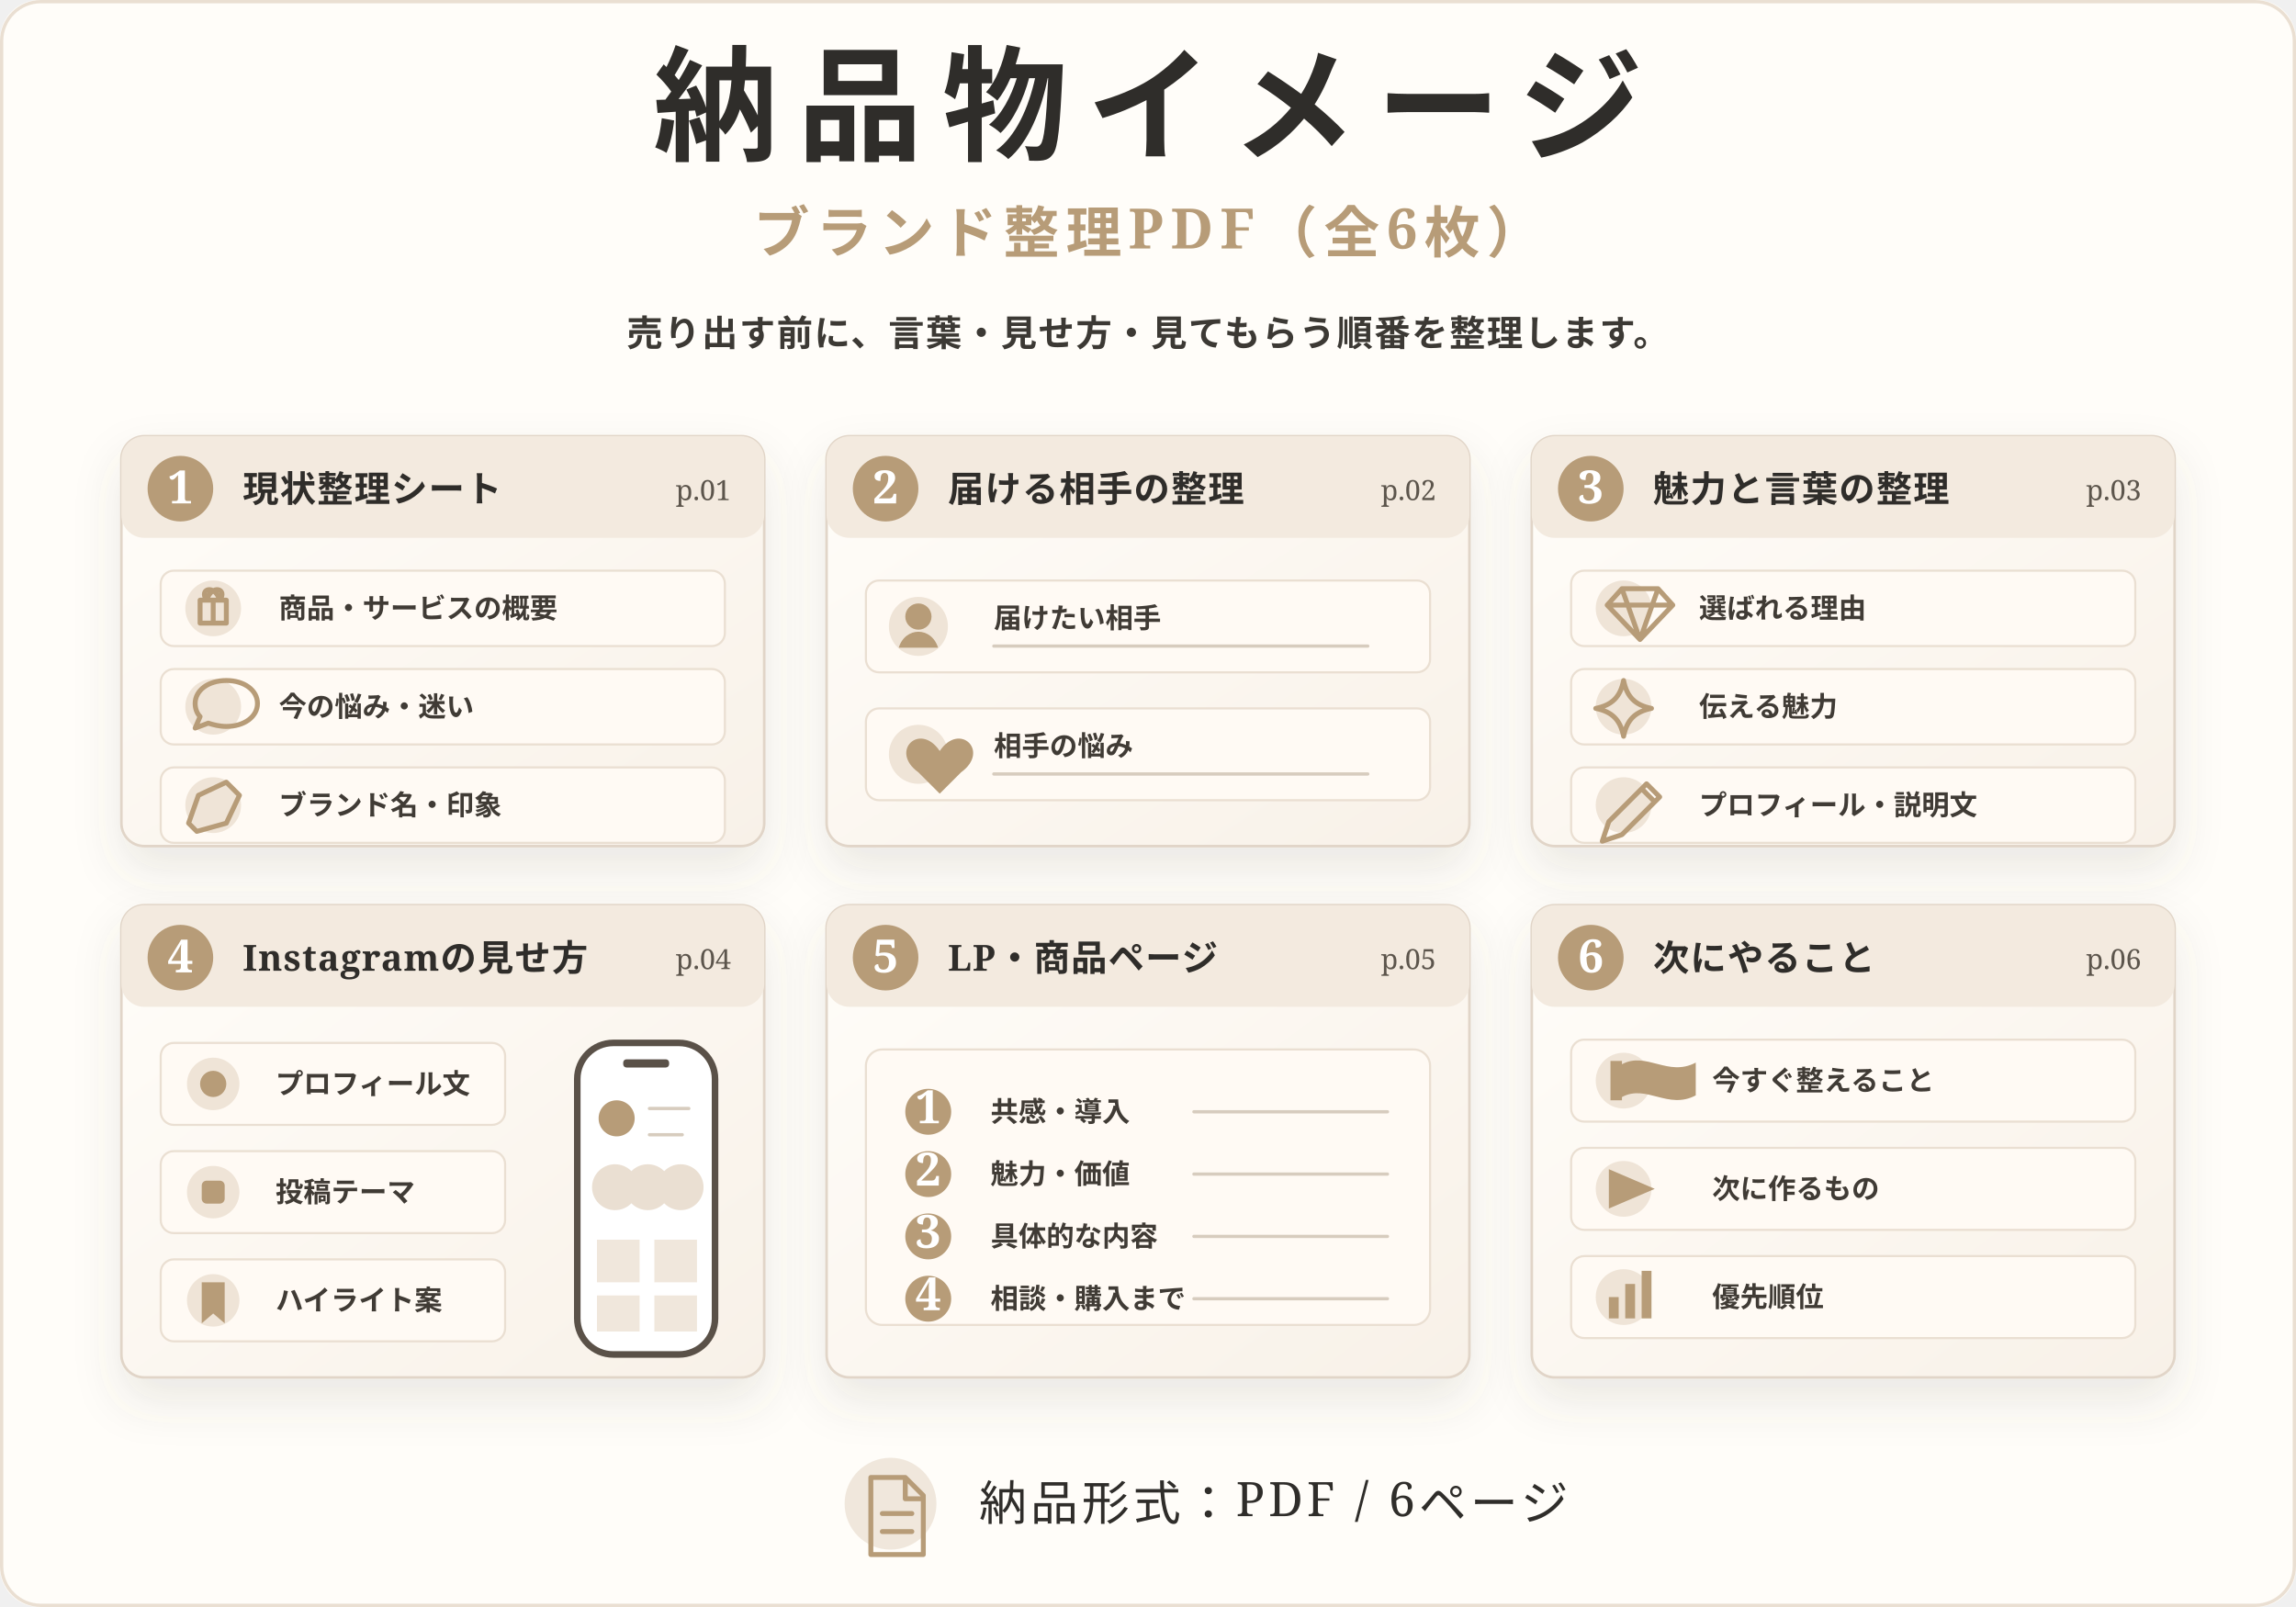
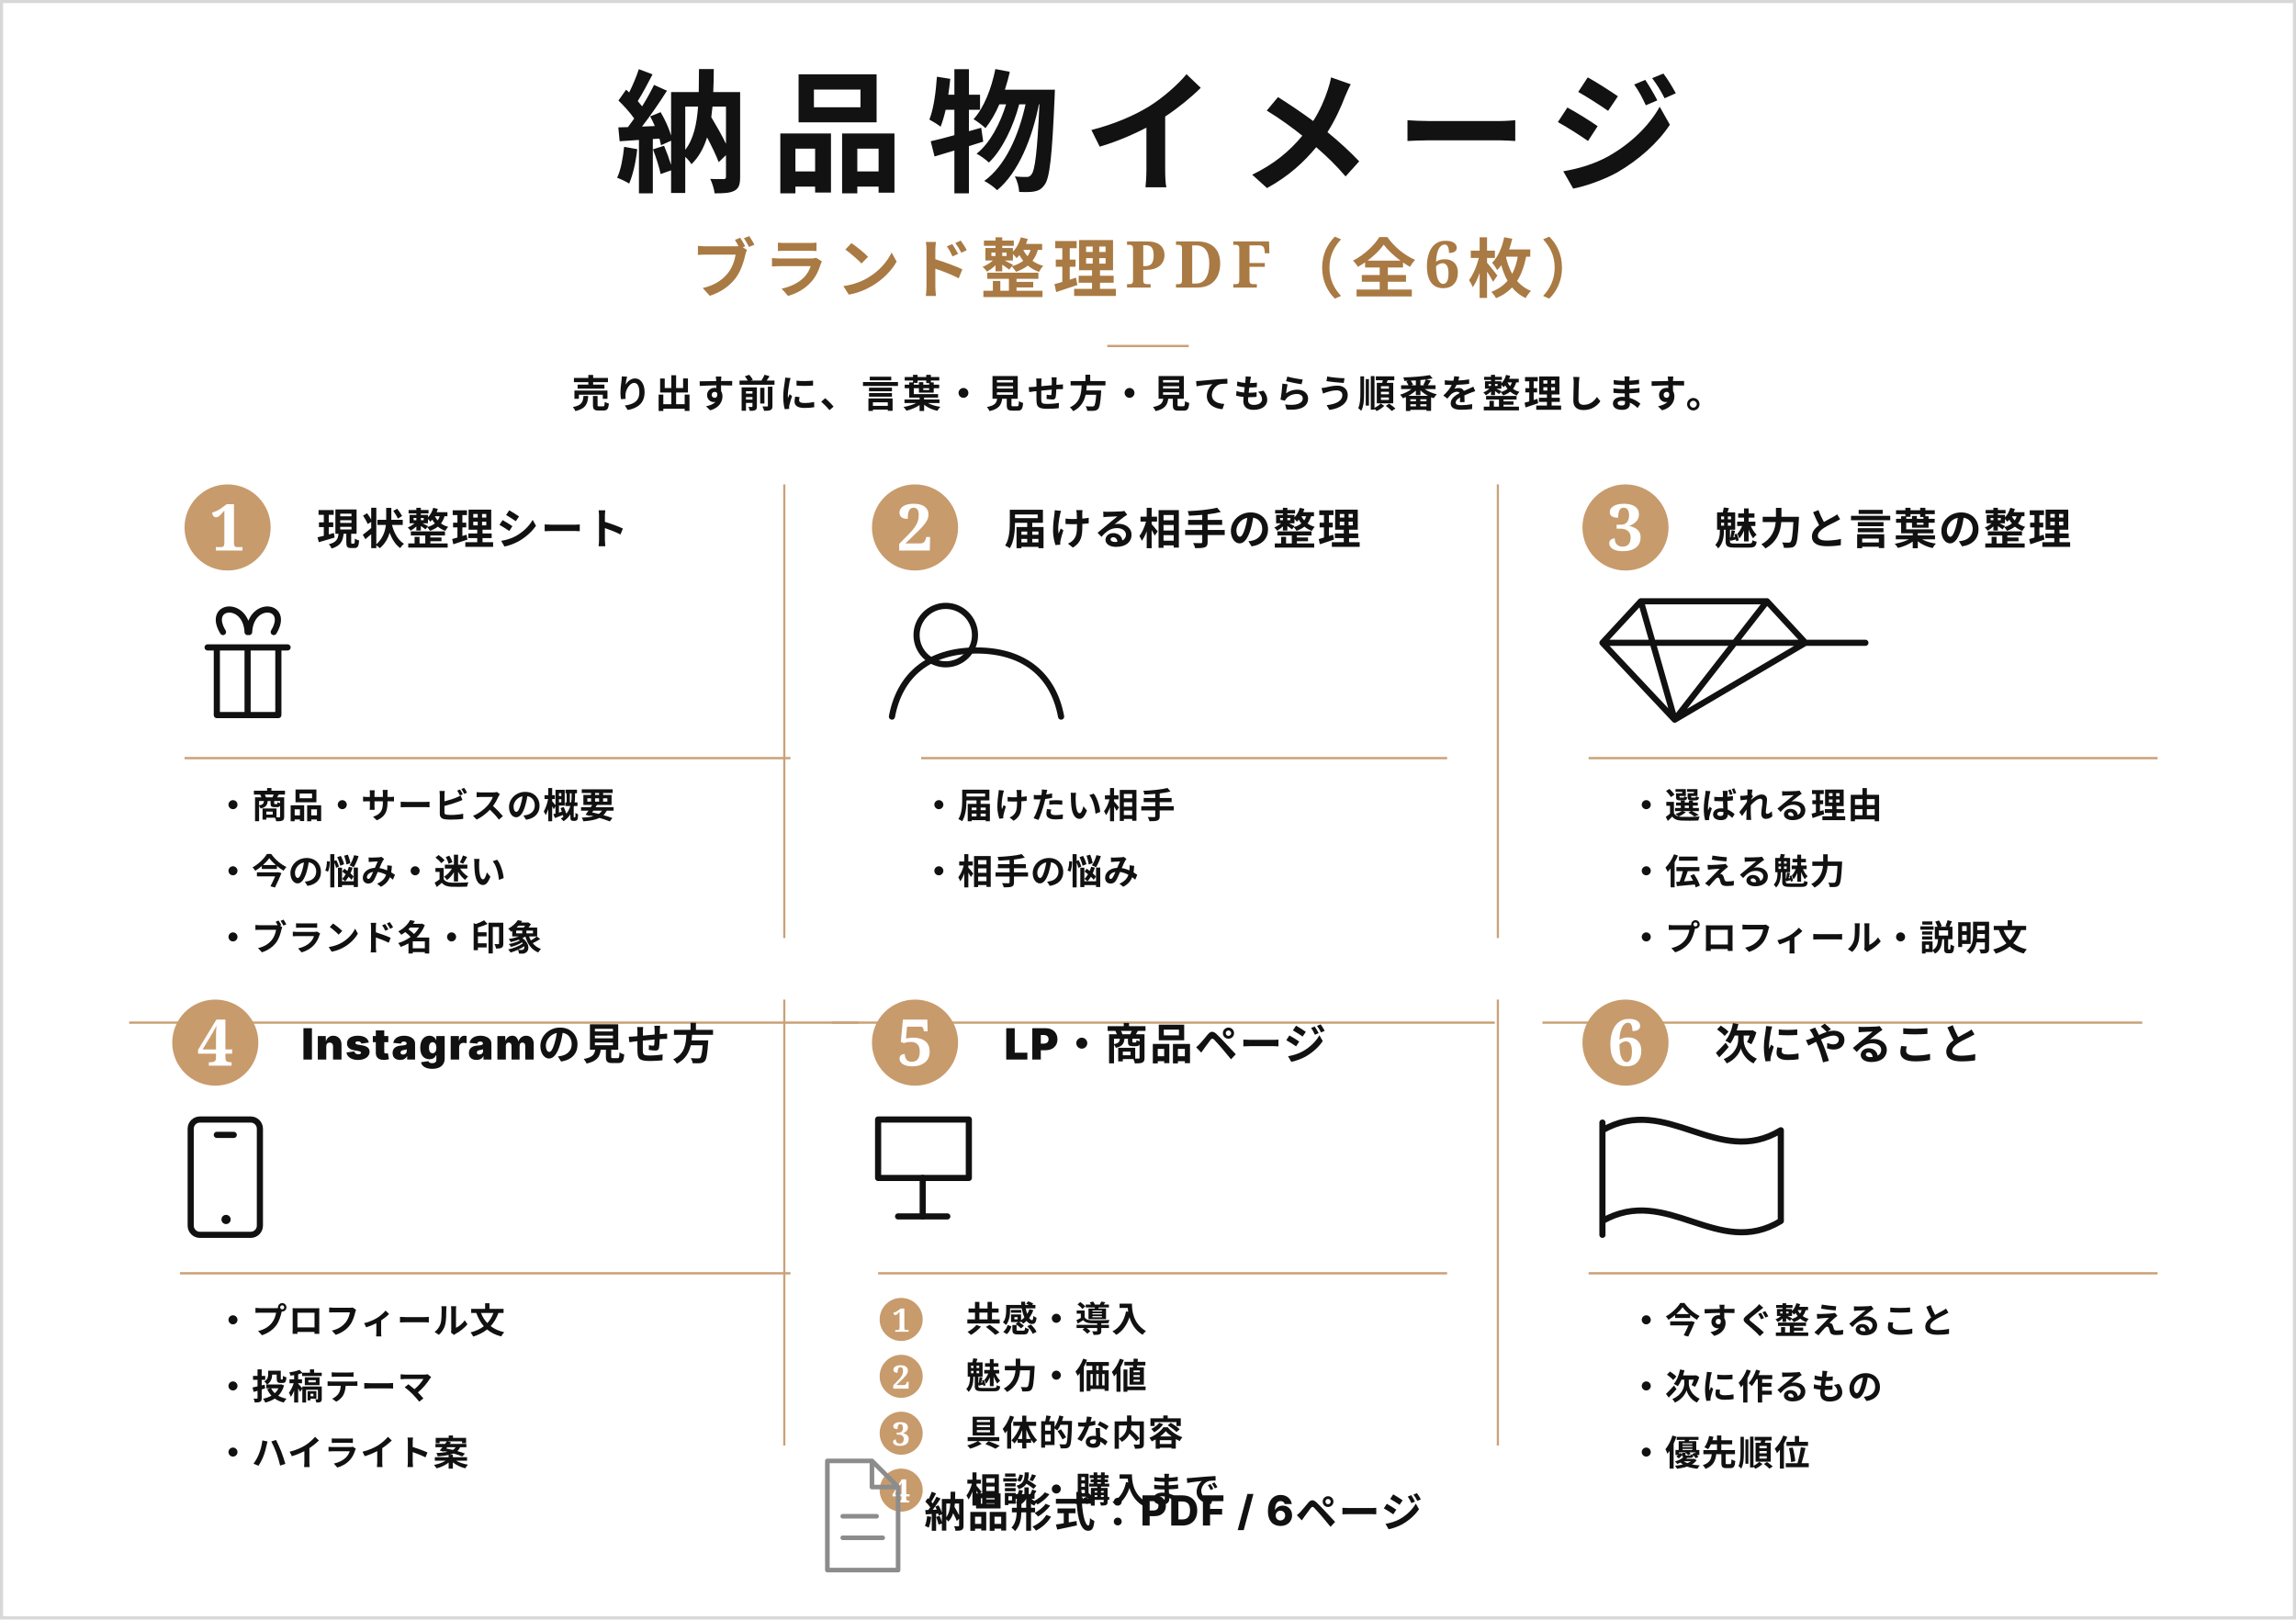
- <svg xmlns="http://www.w3.org/2000/svg" width="1400" height="980" viewBox="0 0 1400 980" role="img" aria-labelledby="title desc">
+ <svg xmlns="http://www.w3.org/2000/svg" width="1493" height="1053" viewBox="0 0 1493 1053" role="img" aria-labelledby="title desc">
  <defs>
-     <filter id="softShadow" x="-15%" y="-15%" width="130%" height="130%">
-       <feDropShadow dx="0" dy="14" stdDeviation="14" flood-color="#5f5549" flood-opacity="0.12" />
-     </filter>
-     <linearGradient id="cardFill" x1="0" x2="1" y1="0" y2="1">
-       <stop offset="0" stop-color="#fffdf9" />
-       <stop offset="1" stop-color="#f8f1e8" />
-     </linearGradient>
    <style>
-       .bg{fill:#fffdf9}
-       .frame{fill:none;stroke:#eadfD2;stroke-width:2}
-       .mainTitle{font-family:"Hiragino Mincho ProN","Yu Mincho",serif;font-size:76px;font-weight:700;letter-spacing:.16em;fill:#2f2d2a}
-       .subTitle{font-family:"Hiragino Mincho ProN","Yu Mincho",serif;font-size:34px;font-weight:700;letter-spacing:.12em;fill:#b79c78}
-       .lead{font-family:-apple-system,BlinkMacSystemFont,"Hiragino Sans","Yu Gothic",sans-serif;font-size:22px;font-weight:700;letter-spacing:.04em;fill:#3c3934}
-       .page{fill:url(#cardFill);stroke:#e1d5c8;stroke-width:1.6;filter:url(#softShadow)}
-       .pageHead{fill:#f3eadf}
-       .numberCircle{fill:#b79c78}
-       .num{font-family:Georgia,serif;font-size:28px;font-weight:700;fill:#fff}
-       .pageTitle{font-family:"Hiragino Mincho ProN","Yu Mincho",serif;font-size:22px;font-weight:700;letter-spacing:.03em;fill:#2f2d2a}
-       .pageNo{font-family:Georgia,serif;font-size:17px;fill:#5c554c}
-       .row{fill:#fffaf4;stroke:#eadfd2;stroke-width:1.3}
-       .iconBg{fill:#efe4d7}
-       .iconLine{fill:none;stroke:#b79c78;stroke-width:3;stroke-linecap:round;stroke-linejoin:round}
-       .iconFill{fill:#b79c78}
-       .label{font-family:-apple-system,BlinkMacSystemFont,"Hiragino Sans","Yu Gothic",sans-serif;font-size:17px;font-weight:800;fill:#403b35}
-       .smallLine{stroke:#d7ccbe;stroke-width:2;stroke-linecap:round}
-       .footerIcon{fill:#f0e7dc}
-       .footer{font-family:"Hiragino Mincho ProN","Yu Mincho",serif;font-size:29px;letter-spacing:.08em;fill:#2f2d2a}
+       .bg{fill:#fff}
+       .border{fill:none;stroke:#d8d8d8;stroke-width:2}
+       .title{font-family:"Hiragino Mincho ProN","Yu Mincho",serif;font-size:86px;font-weight:700;letter-spacing:.18em;fill:#121212}
+       .subtitle{font-family:"Hiragino Mincho ProN","Yu Mincho",serif;font-size:42px;font-weight:700;letter-spacing:.12em;fill:#a97a43}
+       .lead{font-family:-apple-system,BlinkMacSystemFont,"Hiragino Sans","Yu Gothic",sans-serif;font-size:25px;font-weight:800;letter-spacing:.08em;fill:#111}
+       .section-title{font-family:-apple-system,BlinkMacSystemFont,"Hiragino Sans","Yu Gothic",sans-serif;font-size:28px;font-weight:900;letter-spacing:.04em;fill:#111}
+       .body{font-family:-apple-system,BlinkMacSystemFont,"Hiragino Sans","Yu Gothic",sans-serif;font-size:23px;font-weight:700;letter-spacing:.03em;fill:#111}
+       .num-circle{fill:#c89b6c}
+       .num{font-family:Georgia,serif;font-size:42px;font-weight:700;fill:#fff}
+       .mini-num{font-family:Georgia,serif;font-size:21px;font-weight:700;fill:#fff}
+       .rule{stroke:#caa178;stroke-width:1.5}
+       .divider{stroke:#caa178;stroke-width:1.4}
+       .icon{fill:none;stroke:#111;stroke-width:4;stroke-linecap:round;stroke-linejoin:round}
+       .footer{font-family:-apple-system,BlinkMacSystemFont,"Hiragino Sans","Yu Gothic",sans-serif;font-size:27px;font-weight:800;letter-spacing:.04em;fill:#111}
+       .doc{fill:none;stroke:#8c8c8c;stroke-width:3;stroke-linecap:round;stroke-linejoin:round}
    </style>
  </defs>
-   <rect class="bg" width="1400" height="980" rx="24" />
-   <rect class="frame" x="1" y="1" width="1398" height="978" rx="24" />
-   <text class="mainTitle" x="700" y="92" text-anchor="middle">納品物イメージ</text>
-   <text class="subTitle" x="700" y="154" text-anchor="middle">ブランド整理PDF（全6枚）</text>
-   <text class="lead" x="700" y="211" text-anchor="middle">売り出す前に、言葉・見せ方・見てもらう順番を整理します。</text>
-   <g transform="translate(74 266)">
-     <rect class="page" width="392" height="250" rx="14" />
-     <rect class="pageHead" width="392" height="62" rx="14" />
-     <circle class="numberCircle" cx="36" cy="32" r="20" />
-     <text class="num" x="36" y="41" text-anchor="middle">1</text>
-     <text class="pageTitle" x="74" y="40">現状整理シート</text>
-     <text class="pageNo" x="338" y="39">p.01</text>
-     <g transform="translate(24 82)">
-       <rect class="row" width="344" height="46" rx="8" />
-       <circle class="iconBg" cx="32" cy="23" r="17" />
-       <path class="iconLine" d="M24 18h16v14H24zM28 18c-5-7 5-10 8 0M36 18c5-7-5-10-8 0M32 18v14" />
-       <text class="label" x="72" y="23" dy=".35em">商品・サービスの概要</text>
-       <rect class="row" y="60" width="344" height="46" rx="8" />
-       <circle class="iconBg" cx="32" cy="83" r="17" />
-       <path class="iconLine" d="M21 81c0-8 8-14 19-14s19 6 19 14-8 14-19 14c-4 0-8-1-11-2l-8 3 3-7c-2-2-3-5-3-8z" />
-       <text class="label" x="72" y="83" dy=".35em">今の悩み・迷い</text>
-       <rect class="row" y="120" width="344" height="46" rx="8" />
-       <circle class="iconBg" cx="32" cy="143" r="17" />
-       <path class="iconLine" d="M23 137l17-8 8 8-8 17-18 5-5-5zM40 129l8 8" />
-       <text class="label" x="72" y="143" dy=".35em">ブランド名・印象</text>
+   <rect class="bg" x="0" y="0" width="1493" height="1053" />
+   <rect class="border" x="1" y="1" width="1491" height="1051" />
+   <text class="title" x="746.5" y="118" text-anchor="middle">納品物イメージ</text>
+   <text class="subtitle" x="746.5" y="190" text-anchor="middle">ブランド整理PDF（全6枚）</text>
+   <line class="rule" x1="720" y1="225" x2="773" y2="225" />
+   <text class="lead" x="746.5" y="265" text-anchor="middle">売り出す前に、言葉・見せ方・見てもらう順番を整理します。</text>
+   <g transform="translate(84 315)">
+     <circle class="num-circle" cx="64" cy="28" r="28" />
+     <text class="num" x="64" y="43" text-anchor="middle">1</text>
+     <text class="section-title" x="122" y="39">現状整理シート</text>
+     <path class="icon" d="M57 106h40v44H57zM51 106h52M77 106v44M61 96c-11-18 15-21 16 0M94 96c11-18-15-21-16 0" />
+     <line class="rule" x1="36" y1="178" x2="430" y2="178" />
+     <text class="body" x="56" y="217">・商品・サービスの概要</text>
+     <text class="body" x="56" y="260">・今の悩み・迷い</text>
+     <text class="body" x="56" y="303">・ブランド名・印象</text>
+     <line class="rule" x1="0" y1="350" x2="474" y2="350" />
+   </g>
+   <g transform="translate(541 315)">
+     <line class="divider" x1="-31" y1="0" x2="-31" y2="295" />
+     <circle class="num-circle" cx="54" cy="28" r="28" />
+     <text class="num" x="54" y="43" text-anchor="middle">2</text>
+     <text class="section-title" x="112" y="39">届ける相手の整理</text>
+     <circle class="icon" cx="74" cy="98" r="19" />
+     <path class="icon" d="M39 151c5-27 24-43 55-43s50 16 55 43" />
+     <line class="rule" x1="58" y1="178" x2="400" y2="178" />
+     <text class="body" x="58" y="217">・届けたい相手</text>
+     <text class="body" x="58" y="260">・相手の悩み</text>
+     <line class="rule" x1="0" y1="350" x2="431" y2="350" />
+   </g>
+   <g transform="translate(1003 315)">
+     <line class="divider" x1="-29" y1="0" x2="-29" y2="295" />
+     <circle class="num-circle" cx="54" cy="28" r="28" />
+     <text class="num" x="54" y="43" text-anchor="middle">3</text>
+     <text class="section-title" x="112" y="39">魅力と言葉の整理</text>
+     <path class="icon" d="M39 103l25-27h82l25 27-85 50zM39 103h171M64 76l22 77M146 76l-60 77" />
+     <line class="rule" x1="30" y1="178" x2="400" y2="178" />
+     <text class="body" x="56" y="217">・選ばれる理由</text>
+     <text class="body" x="56" y="260">・伝える魅力</text>
+     <text class="body" x="56" y="303">・プロフィール・説明文</text>
+     <line class="rule" x1="0" y1="350" x2="390" y2="350" />
+   </g>
+   <g transform="translate(84 650)">
+     <circle class="num-circle" cx="56" cy="28" r="28" />
+     <text class="num" x="56" y="43" text-anchor="middle">4</text>
+     <text class="section-title" x="112" y="39">Instagramの見せ方</text>
+     <rect class="icon" x="40" y="78" width="45" height="75" rx="6" />
+     <line class="icon" x1="57" y1="88" x2="68" y2="88" />
+     <circle cx="63" cy="143" r="3" fill="#111" />
+     <line class="rule" x1="33" y1="178" x2="430" y2="178" />
+     <text class="body" x="56" y="217">・プロフィール文</text>
+     <text class="body" x="56" y="260">・投稿テーマ</text>
+     <text class="body" x="56" y="303">・ハイライト案</text>
+   </g>
+   <g transform="translate(541 650)">
+     <line class="divider" x1="-31" y1="0" x2="-31" y2="290" />
+     <circle class="num-circle" cx="54" cy="28" r="28" />
+     <text class="num" x="54" y="43" text-anchor="middle">5</text>
+     <text class="section-title" x="112" y="39">LP・商品ページ</text>
+     <rect class="icon" x="30" y="78" width="59" height="38" />
+     <line class="icon" x1="59" y1="116" x2="59" y2="141" />
+     <line class="icon" x1="43" y1="141" x2="75" y2="141" />
+     <line class="rule" x1="30" y1="178" x2="400" y2="178" />
+     <g transform="translate(31 194)">
+       <circle class="num-circle" cx="14" cy="14" r="14" />
+       <text class="mini-num" x="14" y="22" text-anchor="middle">1</text>
+       <text class="body" x="56" y="22">共感・導入</text>
+       <circle class="num-circle" cx="14" cy="51" r="14" />
+       <text class="mini-num" x="14" y="59" text-anchor="middle">2</text>
+       <text class="body" x="56" y="59">魅力・価値</text>
+       <circle class="num-circle" cx="14" cy="88" r="14" />
+       <text class="mini-num" x="14" y="96" text-anchor="middle">3</text>
+       <text class="body" x="56" y="96">具体的な内容</text>
+       <circle class="num-circle" cx="14" cy="125" r="14" />
+       <text class="mini-num" x="14" y="133" text-anchor="middle">4</text>
+       <text class="body" x="56" y="133">相談・購入まで</text>
    </g>
  </g>
-   <g transform="translate(504 266)">
-     <rect class="page" width="392" height="250" rx="14" />
-     <rect class="pageHead" width="392" height="62" rx="14" />
-     <circle class="numberCircle" cx="36" cy="32" r="20" />
-     <text class="num" x="36" y="41" text-anchor="middle">2</text>
-     <text class="pageTitle" x="74" y="40">届ける相手の整理</text>
-     <text class="pageNo" x="338" y="39">p.02</text>
-     <g transform="translate(24 88)">
-       <rect class="row" width="344" height="56" rx="8" />
-       <circle class="iconBg" cx="32" cy="28" r="18" />
-       <circle class="iconFill" cx="32" cy="22" r="8" />
-       <path class="iconFill" d="M20 41c4-13 20-13 24 0z" />
-       <text class="label" x="78" y="23" dy=".35em">届けたい相手</text>
-       <line class="smallLine" x1="78" y1="40" x2="306" y2="40" />
-       <rect class="row" y="78" width="344" height="56" rx="8" />
-       <circle class="iconBg" cx="32" cy="106" r="18" />
-       <path class="iconFill" d="M32 117c-18-13 1-31 13-13 12-18 31 0 13 13l-13 13z" />
-       <text class="label" x="78" y="101" dy=".35em">相手の悩み</text>
-       <line class="smallLine" x1="78" y1="118" x2="306" y2="118" />
-     </g>
+   <g transform="translate(1003 650)">
+     <line class="divider" x1="-29" y1="0" x2="-29" y2="290" />
+     <circle class="num-circle" cx="54" cy="28" r="28" />
+     <text class="num" x="54" y="43" text-anchor="middle">6</text>
+     <text class="section-title" x="112" y="39">次にやること</text>
+     <path class="icon" d="M39 153V80M39 85c42-24 75 25 116 0v59c-41 25-74-24-116 0" />
+     <line class="rule" x1="30" y1="178" x2="400" y2="178" />
+     <text class="body" x="56" y="217">・今すぐ整えること</text>
+     <text class="body" x="56" y="260">・次に作るもの</text>
+     <text class="body" x="56" y="303">・優先順位</text>
  </g>
-   <g transform="translate(934 266)">
-     <rect class="page" width="392" height="250" rx="14" />
-     <rect class="pageHead" width="392" height="62" rx="14" />
-     <circle class="numberCircle" cx="36" cy="32" r="20" />
-     <text class="num" x="36" y="41" text-anchor="middle">3</text>
-     <text class="pageTitle" x="74" y="40">魅力と言葉の整理</text>
-     <text class="pageNo" x="338" y="39">p.03</text>
-     <g transform="translate(24 82)">
-       <rect class="row" width="344" height="46" rx="8" />
-       <circle class="iconBg" cx="32" cy="23" r="17" />
-       <path class="iconLine" d="M22 21l9-10h22l9 10-20 21zM22 21h40M31 11l11 31M53 11L42 42" />
-       <text class="label" x="78" y="23" dy=".35em">選ばれる理由</text>
-       <rect class="row" y="60" width="344" height="46" rx="8" />
-       <circle class="iconBg" cx="32" cy="83" r="17" />
-       <path class="iconLine" d="M32 67c2 10 7 15 17 17-10 2-15 7-17 17-2-10-7-15-17-17 10-2 15-7 17-17z" />
-       <text class="label" x="78" y="83" dy=".35em">伝える魅力</text>
-       <rect class="row" y="120" width="344" height="46" rx="8" />
-       <circle class="iconBg" cx="32" cy="143" r="17" />
-       <path class="iconLine" d="M23 153l23-23 8 8-23 23-12 4zM43 133l8 8" />
-       <text class="label" x="78" y="143" dy=".35em">プロフィール・説明文</text>
-     </g>
-   </g>
-   <g transform="translate(74 552)">
-     <rect class="page" width="392" height="288" rx="14" />
-     <rect class="pageHead" width="392" height="62" rx="14" />
-     <circle class="numberCircle" cx="36" cy="32" r="20" />
-     <text class="num" x="36" y="41" text-anchor="middle">4</text>
-     <text class="pageTitle" x="74" y="40">Instagramの見せ方</text>
-     <text class="pageNo" x="338" y="39">p.04</text>
-     <g transform="translate(24 84)">
-       <rect class="row" width="210" height="50" rx="8" />
-       <circle class="iconBg" cx="32" cy="25" r="16" />
-       <circle class="iconFill" cx="32" cy="25" r="8" />
-       <text class="label" x="70" y="25" dy=".35em">プロフィール文</text>
-       <rect class="row" y="66" width="210" height="50" rx="8" />
-       <circle class="iconBg" cx="32" cy="91" r="16" />
-       <rect class="iconFill" x="25" y="84" width="14" height="14" rx="3" />
-       <text class="label" x="70" y="91" dy=".35em">投稿テーマ</text>
-       <rect class="row" y="132" width="210" height="50" rx="8" />
-       <circle class="iconBg" cx="32" cy="157" r="16" />
-       <path class="iconFill" d="M25 146h14v25l-7-6-7 6z" />
-       <text class="label" x="70" y="157" dy=".35em">ハイライト案</text>
-       <g transform="translate(254 0)">
-         <rect x="0" y="0" width="84" height="190" rx="22" fill="#fff" stroke="#5a5148" stroke-width="4" />
-         <rect x="28" y="10" width="28" height="5" rx="2" fill="#5a5148" />
-         <circle class="iconFill" cx="24" cy="46" r="11" />
-         <line class="smallLine" x1="44" y1="40" x2="68" y2="40" />
-         <line class="smallLine" x1="44" y1="56" x2="64" y2="56" />
-         <circle fill="#eadfd2" cx="23" cy="88" r="14" />
-         <circle fill="#eadfd2" cx="43" cy="88" r="14" />
-         <circle fill="#eadfd2" cx="63" cy="88" r="14" />
-         <rect fill="#f0e7dc" x="12" y="120" width="26" height="26" />
-         <rect fill="#f0e7dc" x="47" y="120" width="26" height="26" />
-         <rect fill="#f0e7dc" x="12" y="154" width="26" height="22" />
-         <rect fill="#f0e7dc" x="47" y="154" width="26" height="22" />
-       </g>
-     </g>
-   </g>
-   <g transform="translate(504 552)">
-     <rect class="page" width="392" height="288" rx="14" />
-     <rect class="pageHead" width="392" height="62" rx="14" />
-     <circle class="numberCircle" cx="36" cy="32" r="20" />
-     <text class="num" x="36" y="41" text-anchor="middle">5</text>
-     <text class="pageTitle" x="74" y="40">LP・商品ページ</text>
-     <text class="pageNo" x="338" y="39">p.05</text>
-     <g transform="translate(24 88)">
-       <rect class="row" width="344" height="168" rx="10" />
-       <g transform="translate(24 24)">
-         <circle class="numberCircle" cx="14" cy="14" r="14" />
-         <text class="num" x="14" y="21" font-size="15" text-anchor="middle">1</text>
-         <text class="label" x="52" y="14" dy=".35em">共感・導入</text>
-         <line class="smallLine" x1="176" y1="14" x2="294" y2="14" />
-         <circle class="numberCircle" cx="14" cy="52" r="14" />
-         <text class="num" x="14" y="59" font-size="15" text-anchor="middle">2</text>
-         <text class="label" x="52" y="52" dy=".35em">魅力・価値</text>
-         <line class="smallLine" x1="176" y1="52" x2="294" y2="52" />
-         <circle class="numberCircle" cx="14" cy="90" r="14" />
-         <text class="num" x="14" y="97" font-size="15" text-anchor="middle">3</text>
-         <text class="label" x="52" y="90" dy=".35em">具体的な内容</text>
-         <line class="smallLine" x1="176" y1="90" x2="294" y2="90" />
-         <circle class="numberCircle" cx="14" cy="128" r="14" />
-         <text class="num" x="14" y="135" font-size="15" text-anchor="middle">4</text>
-         <text class="label" x="52" y="128" dy=".35em">相談・購入まで</text>
-         <line class="smallLine" x1="176" y1="128" x2="294" y2="128" />
-       </g>
-     </g>
-   </g>
-   <g transform="translate(934 552)">
-     <rect class="page" width="392" height="288" rx="14" />
-     <rect class="pageHead" width="392" height="62" rx="14" />
-     <circle class="numberCircle" cx="36" cy="32" r="20" />
-     <text class="num" x="36" y="41" text-anchor="middle">6</text>
-     <text class="pageTitle" x="74" y="40">次にやること</text>
-     <text class="pageNo" x="338" y="39">p.06</text>
-     <g transform="translate(24 82)">
-       <rect class="row" width="344" height="50" rx="8" />
-       <circle class="iconBg" cx="32" cy="25" r="17" />
-       <path class="iconFill" d="M24 13h7v24h-7zM31 15c15-8 28 8 45-1v20c-17 9-30-7-45 1z" />
-       <text class="label" x="86" y="25" dy=".35em">今すぐ整えること</text>
-       <rect class="row" y="66" width="344" height="50" rx="8" />
-       <circle class="iconBg" cx="32" cy="91" r="17" />
-       <path class="iconFill" d="M23 79l28 12-28 12z" />
-       <text class="label" x="86" y="91" dy=".35em">次に作るもの</text>
-       <rect class="row" y="132" width="344" height="50" rx="8" />
-       <circle class="iconBg" cx="32" cy="157" r="17" />
-       <rect class="iconFill" x="23" y="157" width="6" height="13" />
-       <rect class="iconFill" x="33" y="149" width="6" height="21" />
-       <rect class="iconFill" x="43" y="141" width="6" height="29" />
-       <text class="label" x="86" y="157" dy=".35em">優先順位</text>
-     </g>
-   </g>
-   <g transform="translate(513 917)">
-     <circle class="footerIcon" cx="30" cy="0" r="28" />
-     <path class="iconLine" d="M18-16h21l11 11v36H18zM39-16v13h11M25 6h18M25 17h18" />
-     <text class="footer" x="84" y="10">納品形式：PDF / 6ページ</text>
+   <g transform="translate(538 980)">
+     <path class="doc" d="M0-30h29l17 17v54H0zM29-30v17h17M10 6h22M10 20h26" />
+     <text class="footer" x="63" y="13">納品形式：PDF / 6ページ</text>
  </g>
</svg>
